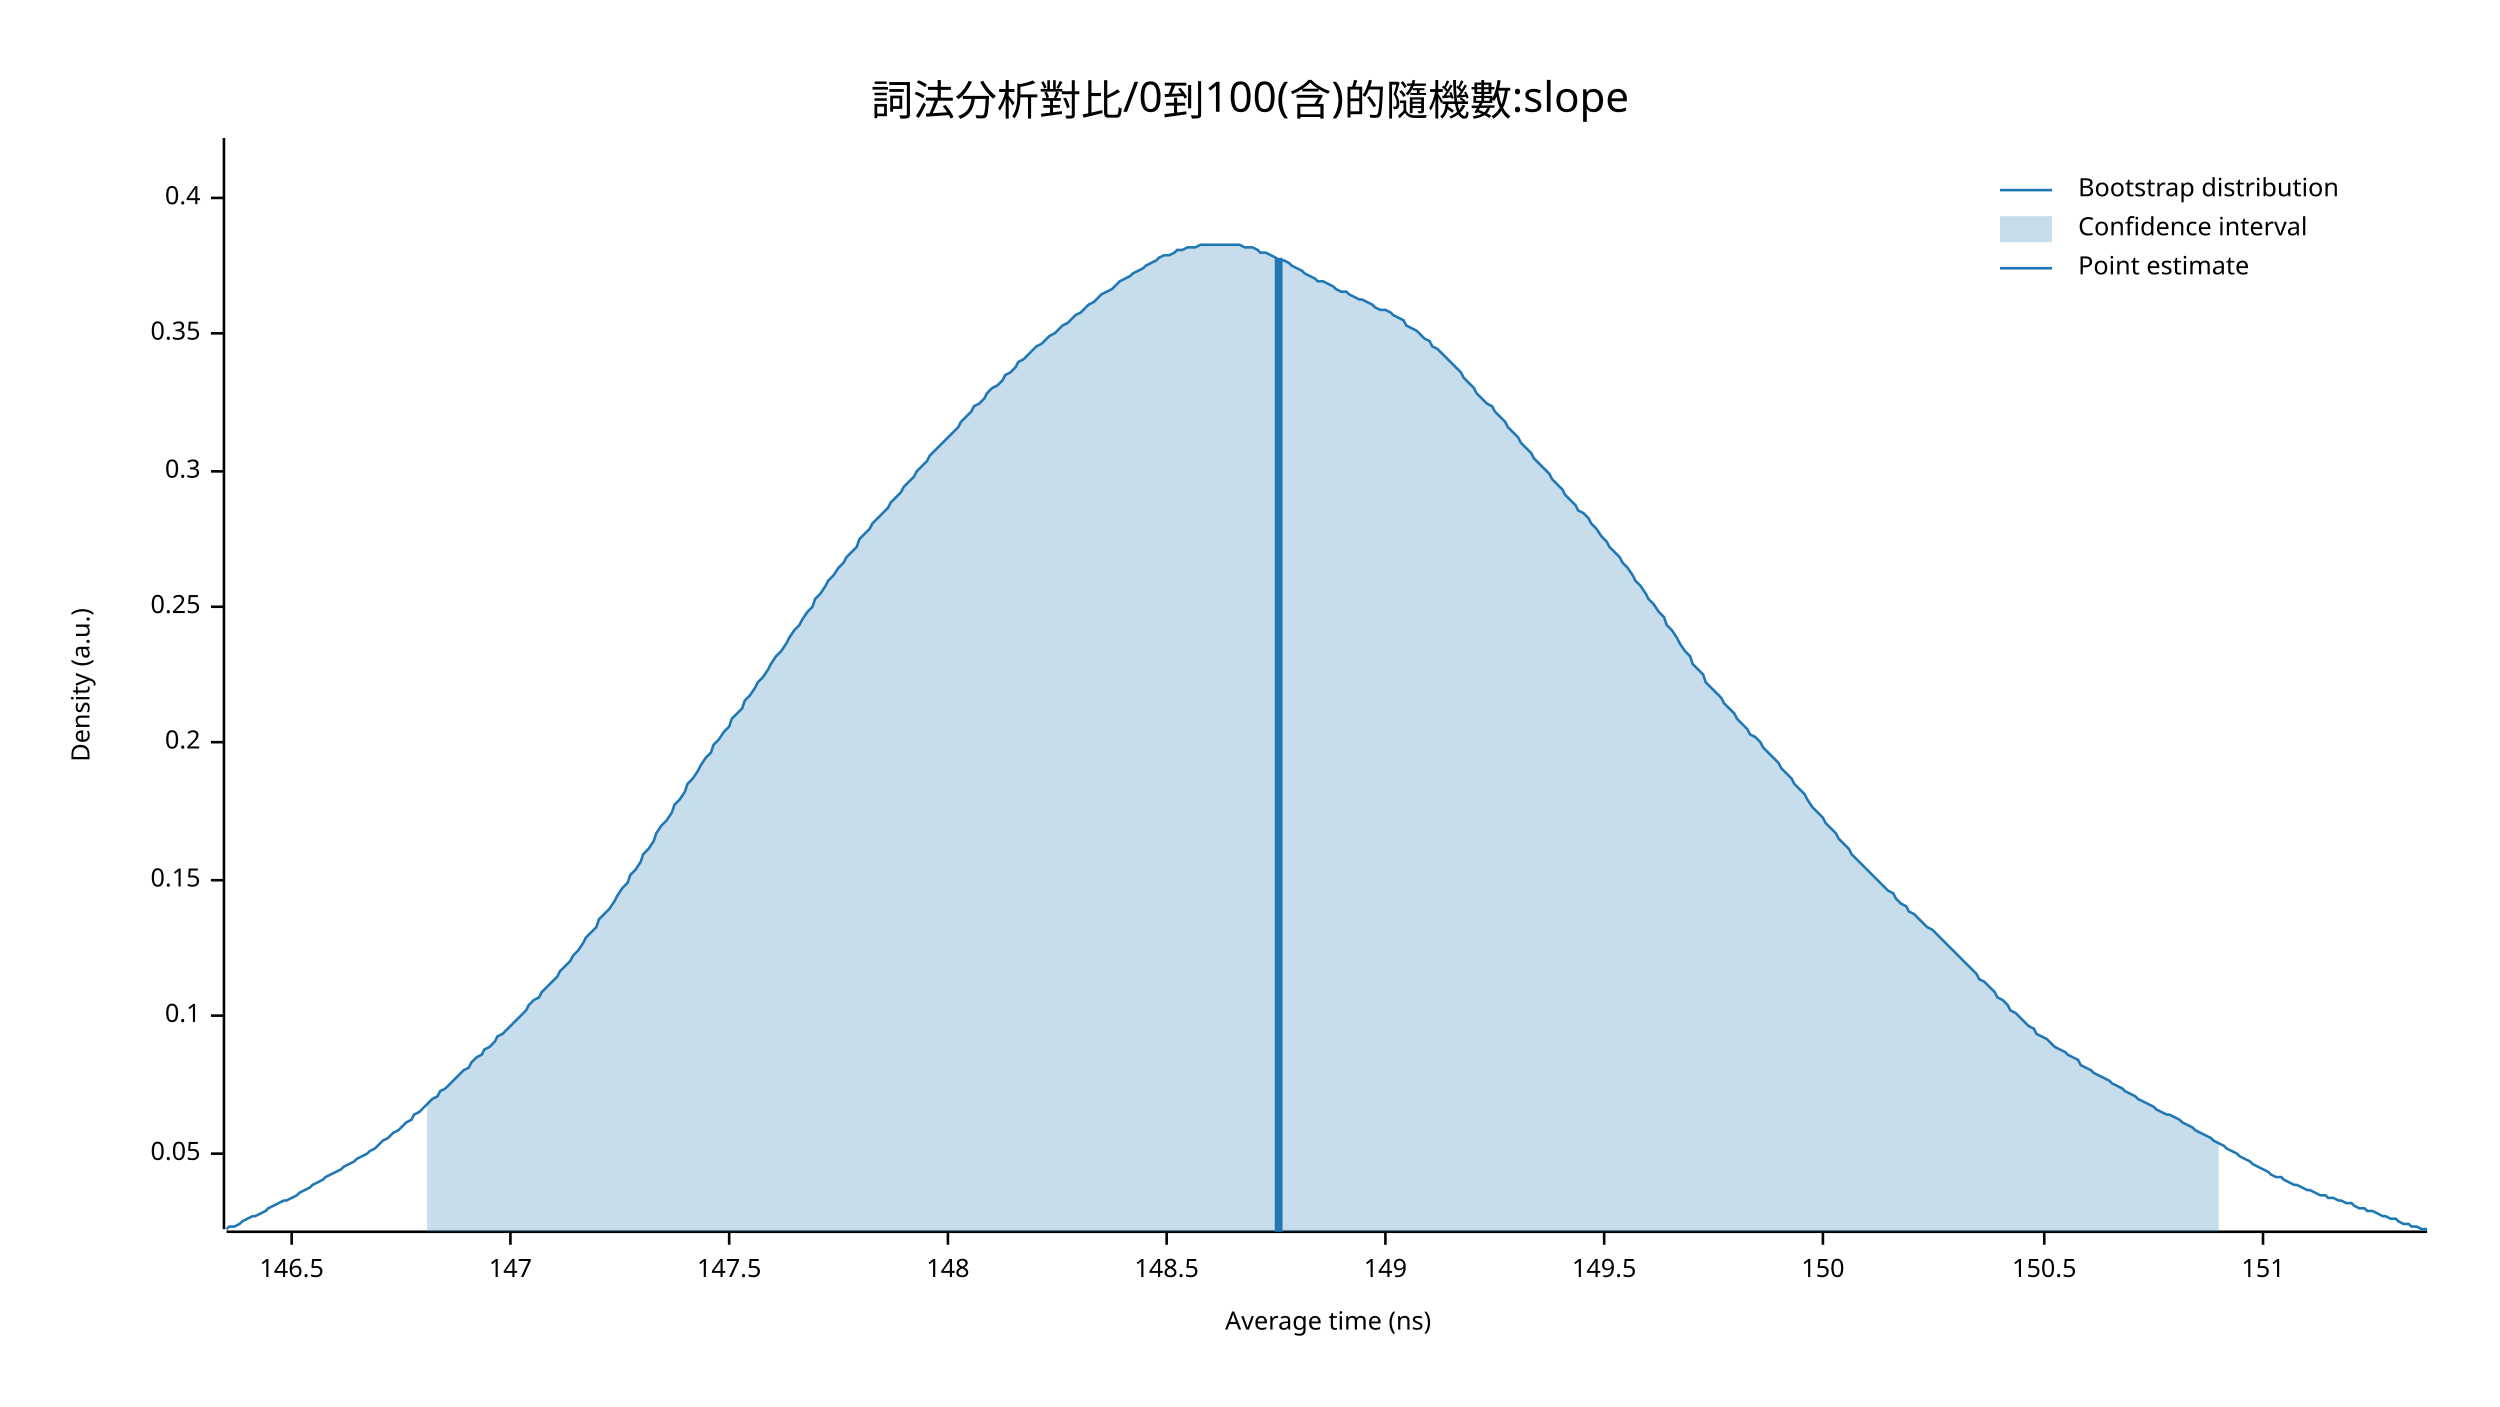
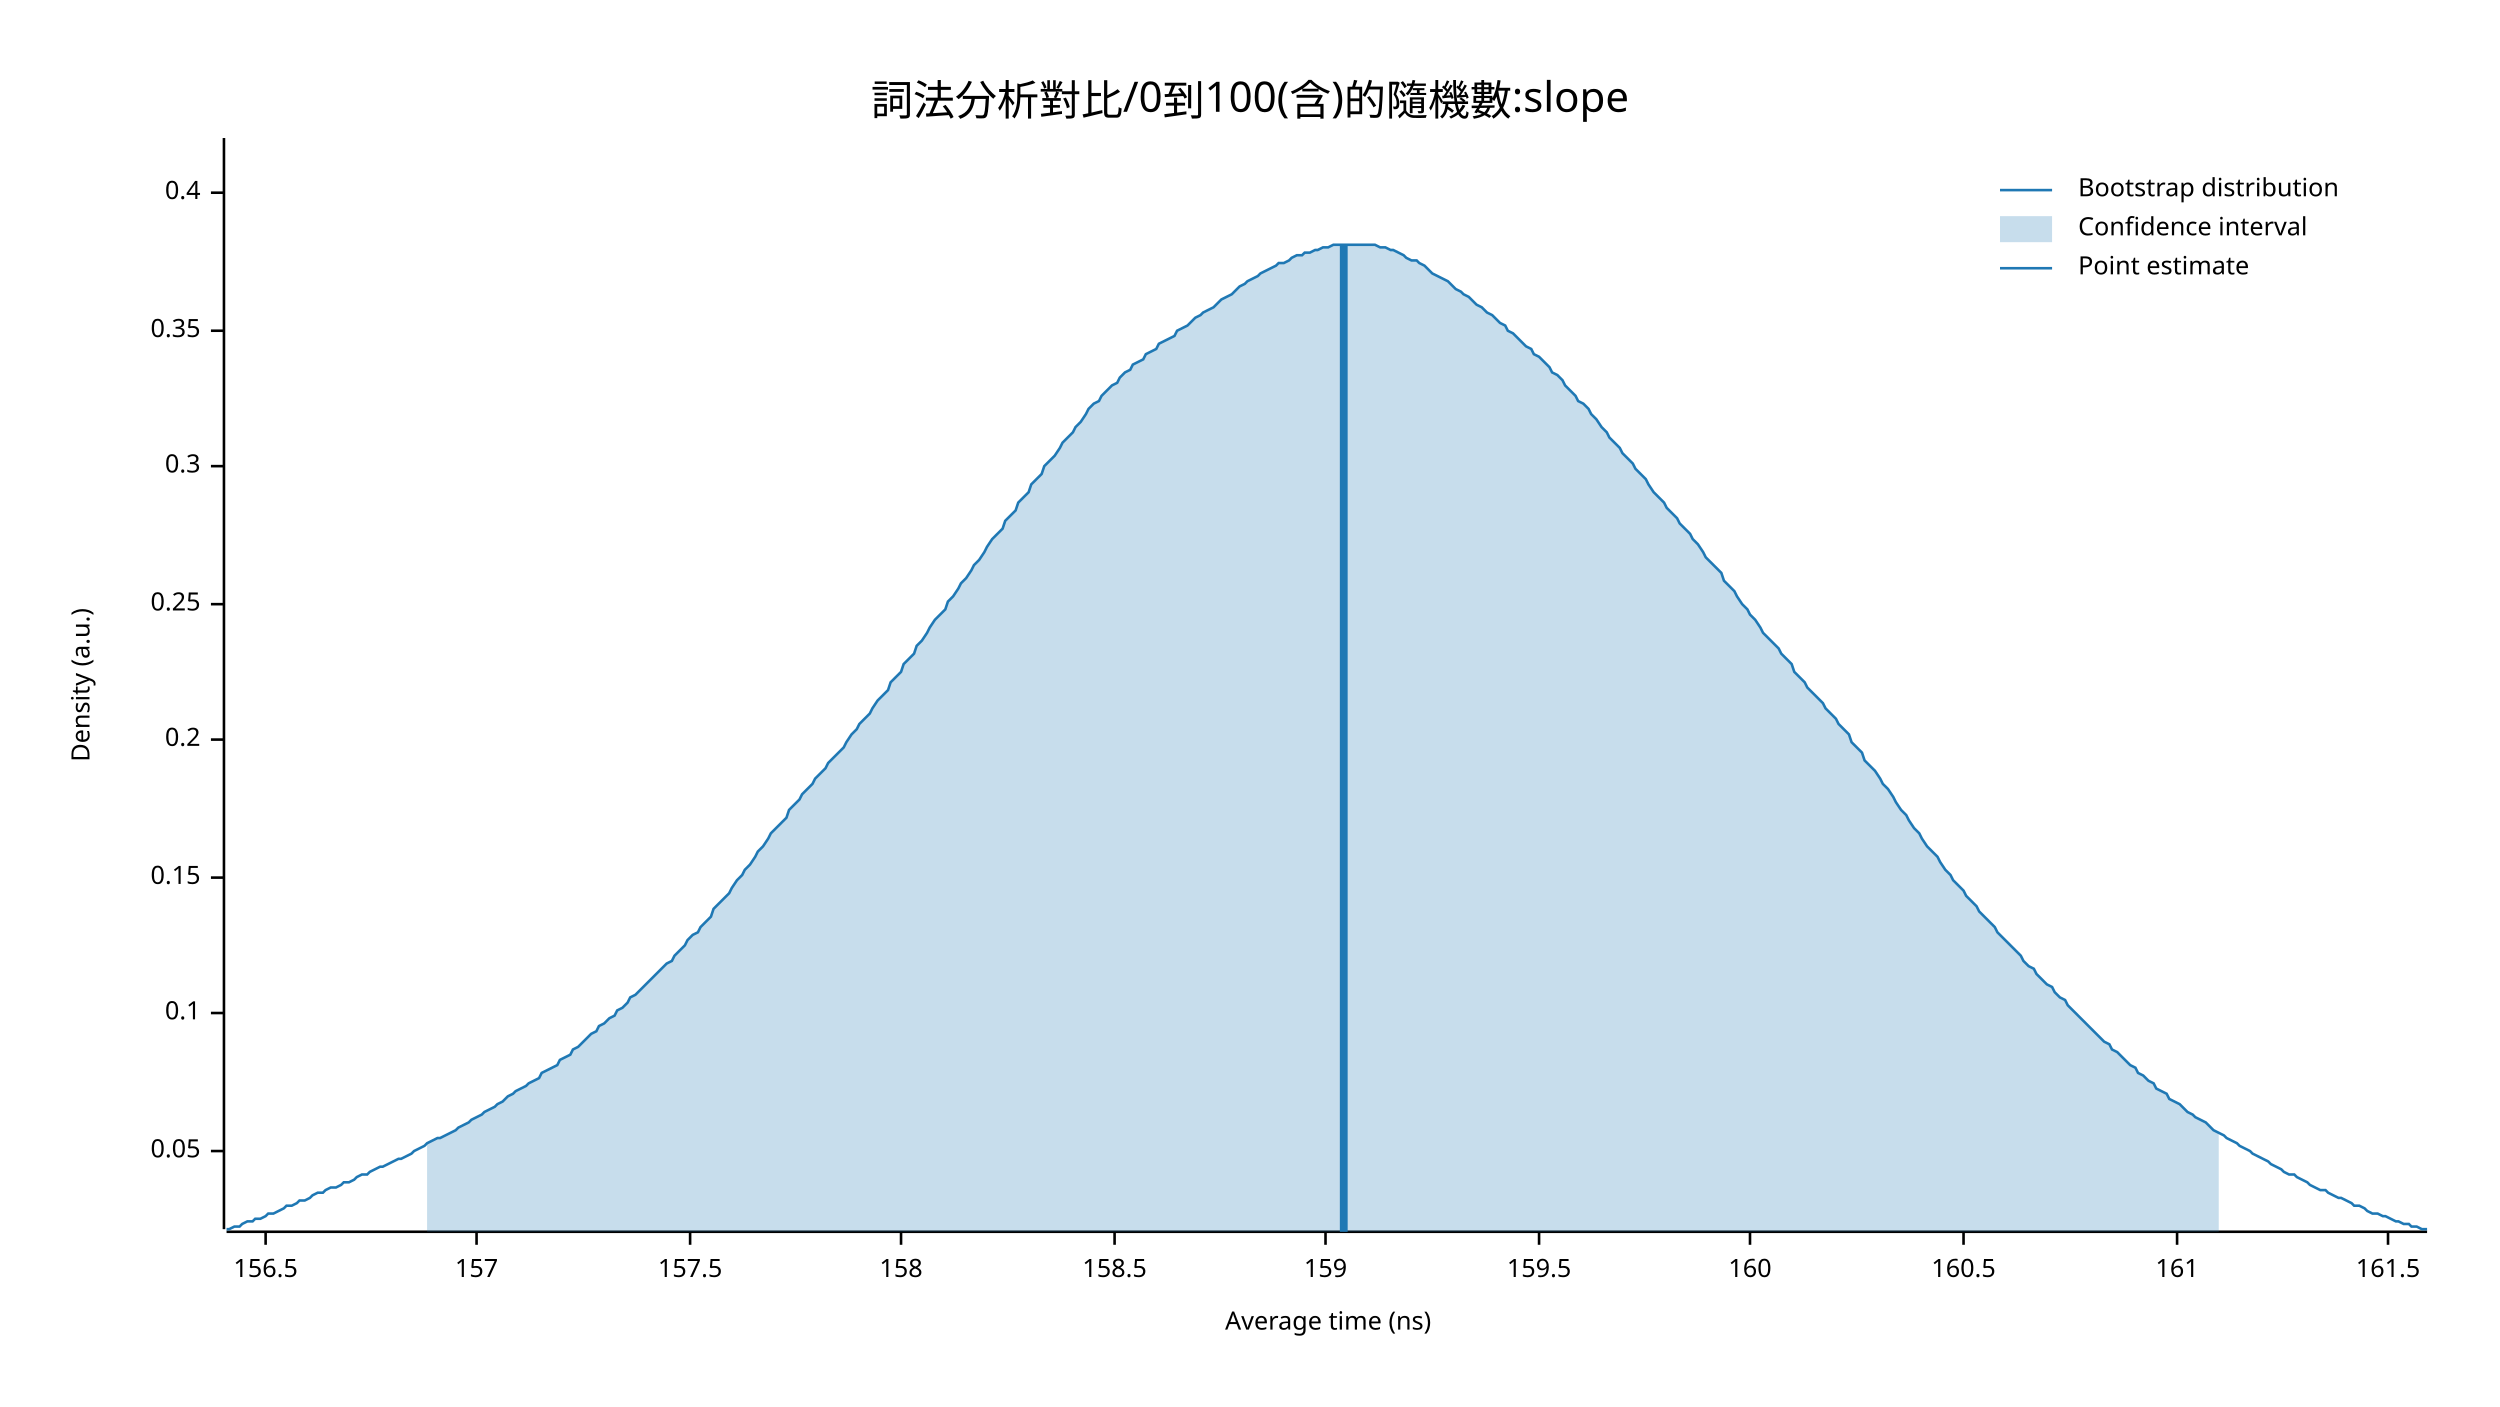
<svg xmlns="http://www.w3.org/2000/svg" width="960" height="540" viewBox="0 0 960 540">
  <text x="480" y="32" dy="0.76em" text-anchor="middle" font-family="sans-serif" font-size="16.129" opacity="1" fill="#000000">
詞法分析對比/0到100(含)的隨機數:slope
</text>
  <text x="27" y="263" dy="0.76em" text-anchor="middle" font-family="sans-serif" font-size="9.677" opacity="1" fill="#000000" transform="rotate(270, 27, 263)">
Density (a.u.)
</text>
  <text x="510" y="513" dy="-0.5ex" text-anchor="middle" font-family="sans-serif" font-size="9.677" opacity="1" fill="#000000">
Average time (ns)
</text>
  <polyline fill="none" opacity="1" stroke="#000000" stroke-width="1" points="86,53 86,472 " />
-   <text x="77" y="443" dy="0.5ex" text-anchor="end" font-family="sans-serif" font-size="9.677" opacity="1" fill="#000000">
+   <text x="77" y="442" dy="0.5ex" text-anchor="end" font-family="sans-serif" font-size="9.677" opacity="1" fill="#000000">
0.05
</text>
-   <polyline fill="none" opacity="1" stroke="#000000" stroke-width="1" points="81,443 86,443 " />
-   <text x="77" y="390" dy="0.5ex" text-anchor="end" font-family="sans-serif" font-size="9.677" opacity="1" fill="#000000">
+   <polyline fill="none" opacity="1" stroke="#000000" stroke-width="1" points="81,442 86,442 " />
+   <text x="77" y="389" dy="0.5ex" text-anchor="end" font-family="sans-serif" font-size="9.677" opacity="1" fill="#000000">
0.1
</text>
-   <polyline fill="none" opacity="1" stroke="#000000" stroke-width="1" points="81,390 86,390 " />
-   <text x="77" y="338" dy="0.5ex" text-anchor="end" font-family="sans-serif" font-size="9.677" opacity="1" fill="#000000">
+   <polyline fill="none" opacity="1" stroke="#000000" stroke-width="1" points="81,389 86,389 " />
+   <text x="77" y="337" dy="0.5ex" text-anchor="end" font-family="sans-serif" font-size="9.677" opacity="1" fill="#000000">
0.15
</text>
-   <polyline fill="none" opacity="1" stroke="#000000" stroke-width="1" points="81,338 86,338 " />
-   <text x="77" y="285" dy="0.5ex" text-anchor="end" font-family="sans-serif" font-size="9.677" opacity="1" fill="#000000">
+   <polyline fill="none" opacity="1" stroke="#000000" stroke-width="1" points="81,337 86,337 " />
+   <text x="77" y="284" dy="0.5ex" text-anchor="end" font-family="sans-serif" font-size="9.677" opacity="1" fill="#000000">
0.2
</text>
-   <polyline fill="none" opacity="1" stroke="#000000" stroke-width="1" points="81,285 86,285 " />
-   <text x="77" y="233" dy="0.5ex" text-anchor="end" font-family="sans-serif" font-size="9.677" opacity="1" fill="#000000">
+   <polyline fill="none" opacity="1" stroke="#000000" stroke-width="1" points="81,284 86,284 " />
+   <text x="77" y="232" dy="0.5ex" text-anchor="end" font-family="sans-serif" font-size="9.677" opacity="1" fill="#000000">
0.25
</text>
-   <polyline fill="none" opacity="1" stroke="#000000" stroke-width="1" points="81,233 86,233 " />
-   <text x="77" y="181" dy="0.5ex" text-anchor="end" font-family="sans-serif" font-size="9.677" opacity="1" fill="#000000">
+   <polyline fill="none" opacity="1" stroke="#000000" stroke-width="1" points="81,232 86,232 " />
+   <text x="77" y="179" dy="0.5ex" text-anchor="end" font-family="sans-serif" font-size="9.677" opacity="1" fill="#000000">
0.3
</text>
-   <polyline fill="none" opacity="1" stroke="#000000" stroke-width="1" points="81,181 86,181 " />
-   <text x="77" y="128" dy="0.5ex" text-anchor="end" font-family="sans-serif" font-size="9.677" opacity="1" fill="#000000">
+   <polyline fill="none" opacity="1" stroke="#000000" stroke-width="1" points="81,179 86,179 " />
+   <text x="77" y="127" dy="0.5ex" text-anchor="end" font-family="sans-serif" font-size="9.677" opacity="1" fill="#000000">
0.35
</text>
-   <polyline fill="none" opacity="1" stroke="#000000" stroke-width="1" points="81,128 86,128 " />
-   <text x="77" y="76" dy="0.5ex" text-anchor="end" font-family="sans-serif" font-size="9.677" opacity="1" fill="#000000">
+   <polyline fill="none" opacity="1" stroke="#000000" stroke-width="1" points="81,127 86,127 " />
+   <text x="77" y="74" dy="0.5ex" text-anchor="end" font-family="sans-serif" font-size="9.677" opacity="1" fill="#000000">
0.4
</text>
-   <polyline fill="none" opacity="1" stroke="#000000" stroke-width="1" points="81,76 86,76 " />
+   <polyline fill="none" opacity="1" stroke="#000000" stroke-width="1" points="81,74 86,74 " />
  <polyline fill="none" opacity="1" stroke="#000000" stroke-width="1" points="87,473 932,473 " />
-   <text x="112" y="483" dy="0.76em" text-anchor="middle" font-family="sans-serif" font-size="9.677" opacity="1" fill="#000000">
- 146.5
+   <text x="102" y="483" dy="0.76em" text-anchor="middle" font-family="sans-serif" font-size="9.677" opacity="1" fill="#000000">
+ 156.5
</text>
-   <polyline fill="none" opacity="1" stroke="#000000" stroke-width="1" points="112,473 112,478 " />
-   <text x="196" y="483" dy="0.76em" text-anchor="middle" font-family="sans-serif" font-size="9.677" opacity="1" fill="#000000">
- 147
+   <polyline fill="none" opacity="1" stroke="#000000" stroke-width="1" points="102,473 102,478 " />
+   <text x="183" y="483" dy="0.76em" text-anchor="middle" font-family="sans-serif" font-size="9.677" opacity="1" fill="#000000">
+ 157
</text>
-   <polyline fill="none" opacity="1" stroke="#000000" stroke-width="1" points="196,473 196,478 " />
-   <text x="280" y="483" dy="0.76em" text-anchor="middle" font-family="sans-serif" font-size="9.677" opacity="1" fill="#000000">
- 147.5
+   <polyline fill="none" opacity="1" stroke="#000000" stroke-width="1" points="183,473 183,478 " />
+   <text x="265" y="483" dy="0.76em" text-anchor="middle" font-family="sans-serif" font-size="9.677" opacity="1" fill="#000000">
+ 157.5
</text>
-   <polyline fill="none" opacity="1" stroke="#000000" stroke-width="1" points="280,473 280,478 " />
-   <text x="364" y="483" dy="0.76em" text-anchor="middle" font-family="sans-serif" font-size="9.677" opacity="1" fill="#000000">
- 148
+   <polyline fill="none" opacity="1" stroke="#000000" stroke-width="1" points="265,473 265,478 " />
+   <text x="346" y="483" dy="0.76em" text-anchor="middle" font-family="sans-serif" font-size="9.677" opacity="1" fill="#000000">
+ 158
</text>
-   <polyline fill="none" opacity="1" stroke="#000000" stroke-width="1" points="364,473 364,478 " />
-   <text x="448" y="483" dy="0.76em" text-anchor="middle" font-family="sans-serif" font-size="9.677" opacity="1" fill="#000000">
- 148.5
+   <polyline fill="none" opacity="1" stroke="#000000" stroke-width="1" points="346,473 346,478 " />
+   <text x="428" y="483" dy="0.76em" text-anchor="middle" font-family="sans-serif" font-size="9.677" opacity="1" fill="#000000">
+ 158.5
</text>
-   <polyline fill="none" opacity="1" stroke="#000000" stroke-width="1" points="448,473 448,478 " />
-   <text x="532" y="483" dy="0.76em" text-anchor="middle" font-family="sans-serif" font-size="9.677" opacity="1" fill="#000000">
- 149
+   <polyline fill="none" opacity="1" stroke="#000000" stroke-width="1" points="428,473 428,478 " />
+   <text x="509" y="483" dy="0.76em" text-anchor="middle" font-family="sans-serif" font-size="9.677" opacity="1" fill="#000000">
+ 159
</text>
-   <polyline fill="none" opacity="1" stroke="#000000" stroke-width="1" points="532,473 532,478 " />
-   <text x="616" y="483" dy="0.76em" text-anchor="middle" font-family="sans-serif" font-size="9.677" opacity="1" fill="#000000">
- 149.5
+   <polyline fill="none" opacity="1" stroke="#000000" stroke-width="1" points="509,473 509,478 " />
+   <text x="591" y="483" dy="0.76em" text-anchor="middle" font-family="sans-serif" font-size="9.677" opacity="1" fill="#000000">
+ 159.5
</text>
-   <polyline fill="none" opacity="1" stroke="#000000" stroke-width="1" points="616,473 616,478 " />
-   <text x="700" y="483" dy="0.76em" text-anchor="middle" font-family="sans-serif" font-size="9.677" opacity="1" fill="#000000">
- 150
+   <polyline fill="none" opacity="1" stroke="#000000" stroke-width="1" points="591,473 591,478 " />
+   <text x="672" y="483" dy="0.76em" text-anchor="middle" font-family="sans-serif" font-size="9.677" opacity="1" fill="#000000">
+ 160
</text>
-   <polyline fill="none" opacity="1" stroke="#000000" stroke-width="1" points="700,473 700,478 " />
-   <text x="785" y="483" dy="0.76em" text-anchor="middle" font-family="sans-serif" font-size="9.677" opacity="1" fill="#000000">
- 150.5
+   <polyline fill="none" opacity="1" stroke="#000000" stroke-width="1" points="672,473 672,478 " />
+   <text x="754" y="483" dy="0.76em" text-anchor="middle" font-family="sans-serif" font-size="9.677" opacity="1" fill="#000000">
+ 160.5
</text>
-   <polyline fill="none" opacity="1" stroke="#000000" stroke-width="1" points="785,473 785,478 " />
-   <text x="869" y="483" dy="0.76em" text-anchor="middle" font-family="sans-serif" font-size="9.677" opacity="1" fill="#000000">
- 151
+   <polyline fill="none" opacity="1" stroke="#000000" stroke-width="1" points="754,473 754,478 " />
+   <text x="836" y="483" dy="0.76em" text-anchor="middle" font-family="sans-serif" font-size="9.677" opacity="1" fill="#000000">
+ 161
</text>
-   <polyline fill="none" opacity="1" stroke="#000000" stroke-width="1" points="869,473 869,478 " />
-   <polyline fill="none" opacity="1" stroke="#1F78B4" stroke-width="1" points="87,472 88,471 90,471 92,470 93,469 95,468 97,467 98,467 100,466 102,465 103,464 105,463 107,462 109,461 110,461 112,460 114,459 115,458 117,457 119,456 120,455 122,454 124,453 125,452 127,451 129,450 131,449 132,448 134,447 136,446 137,445 139,444 141,443 142,442 144,441 146,439 147,438 149,437 151,435 153,434 154,433 156,431 158,430 159,428 161,427 163,425 164,424 166,422 168,421 169,419 171,418 173,416 175,414 176,413 178,411 180,410 181,408 183,406 185,405 186,403 188,402 190,400 191,398 193,397 195,395 197,393 198,392 200,390 202,388 203,386 205,384 207,383 208,381 210,379 212,377 214,375 215,373 217,371 219,369 220,367 222,365 224,362 225,360 227,358 229,356 230,353 232,351 234,349 236,346 237,344 239,341 241,339 242,336 244,334 246,331 247,328 249,326 251,323 252,320 254,317 256,315 258,312 259,309 261,307 263,304 264,301 266,299 268,296 269,294 271,291 273,289 274,286 276,284 278,281 280,279 281,276 283,274 285,272 286,269 288,267 290,264 291,262 293,260 295,257 296,255 298,252 300,250 302,247 303,245 305,242 307,240 308,238 310,235 312,233 313,230 315,228 317,225 318,223 320,221 322,218 324,216 325,214 327,212 329,210 330,207 332,205 334,203 335,201 337,199 339,197 341,195 342,193 344,191 346,189 347,187 349,185 351,183 352,181 354,179 356,177 357,175 359,173 361,171 363,169 364,168 366,166 368,164 369,162 371,160 373,158 374,156 376,155 378,153 379,151 381,149 383,148 385,146 386,144 388,143 390,141 391,139 393,138 395,136 396,135 398,133 400,132 401,131 403,129 405,128 407,126 408,125 410,124 412,122 413,121 415,120 417,118 418,117 420,116 422,114 423,113 425,112 427,111 429,109 430,108 432,107 434,106 435,105 437,104 439,103 440,102 442,101 444,100 445,99 447,98 449,98 451,97 452,96 454,96 456,95 457,95 459,95 461,94 462,94 464,94 466,94 468,94 469,94 471,94 473,94 474,94 476,94 478,95 479,95 481,95 483,96 484,97 486,97 488,98 490,99 491,100 493,100 495,101 496,102 498,103 500,104 501,105 503,106 505,107 506,108 508,108 510,109 512,110 513,111 515,112 517,112 518,113 520,114 522,115 523,115 525,116 527,117 528,118 530,119 532,119 534,120 535,121 537,122 539,123 540,125 542,126 544,127 545,128 547,130 549,131 550,133 552,134 554,136 556,138 557,139 559,141 561,143 562,145 564,147 566,149 567,151 569,153 571,155 573,156 574,158 576,160 578,162 579,164 581,166 583,168 584,170 586,172 588,174 589,176 591,178 593,180 595,182 596,184 598,186 600,188 601,190 603,192 605,194 606,196 608,197 610,199 611,201 613,203 615,206 617,208 618,210 620,212 622,214 623,216 625,218 627,221 628,223 630,225 632,228 633,230 635,232 637,235 639,237 640,240 642,242 644,245 645,247 647,250 649,252 650,255 652,257 654,259 655,262 657,264 659,266 661,268 662,270 664,272 666,274 667,276 669,278 671,280 672,282 674,283 676,285 677,287 679,289 681,291 683,293 684,295 686,297 688,299 689,301 691,303 693,305 694,307 696,310 698,312 700,314 701,316 703,318 705,320 706,322 708,324 710,326 711,328 713,330 715,332 716,333 718,335 720,337 722,339 723,340 725,342 727,343 728,345 730,347 732,348 733,350 735,351 737,353 738,354 740,356 742,357 744,359 745,360 747,362 749,364 750,365 752,367 754,369 755,370 757,372 759,374 760,376 762,377 764,379 766,381 767,383 769,384 771,386 772,388 774,389 776,391 777,392 779,394 781,395 782,397 784,398 786,399 788,401 789,402 791,403 793,404 794,405 796,406 798,407 799,409 801,410 803,411 804,412 806,413 808,414 810,415 811,416 813,417 815,418 816,419 818,420 820,421 821,422 823,423 825,424 827,425 828,426 830,427 832,428 833,428 835,429 837,430 838,431 840,432 842,433 843,434 845,435 847,436 849,437 850,438 852,439 854,440 855,441 857,442 859,443 860,444 862,445 864,446 865,447 867,448 869,449 871,450 872,451 874,452 876,452 877,453 879,454 881,455 882,455 884,456 886,457 887,457 889,458 891,459 893,459 894,460 896,460 898,461 899,461 901,462 903,462 904,463 906,464 908,464 909,465 911,465 913,466 915,467 916,467 918,468 920,468 921,469 923,470 925,470 926,471 928,471 930,472 932,472 " />
-   <polygon opacity="0.25" fill="#1F78B4" points="164,424 166,422 168,421 169,419 171,418 173,416 175,414 176,413 178,411 180,410 181,408 183,406 185,405 186,403 188,402 190,400 191,398 193,397 195,395 197,393 198,392 200,390 202,388 203,386 205,384 207,383 208,381 210,379 212,377 214,375 215,373 217,371 219,369 220,367 222,365 224,362 225,360 227,358 229,356 230,353 232,351 234,349 236,346 237,344 239,341 241,339 242,336 244,334 246,331 247,328 249,326 251,323 252,320 254,317 256,315 258,312 259,309 261,307 263,304 264,301 266,299 268,296 269,294 271,291 273,289 274,286 276,284 278,281 280,279 281,276 283,274 285,272 286,269 288,267 290,264 291,262 293,260 295,257 296,255 298,252 300,250 302,247 303,245 305,242 307,240 308,238 310,235 312,233 313,230 315,228 317,225 318,223 320,221 322,218 324,216 325,214 327,212 329,210 330,207 332,205 334,203 335,201 337,199 339,197 341,195 342,193 344,191 346,189 347,187 349,185 351,183 352,181 354,179 356,177 357,175 359,173 361,171 363,169 364,168 366,166 368,164 369,162 371,160 373,158 374,156 376,155 378,153 379,151 381,149 383,148 385,146 386,144 388,143 390,141 391,139 393,138 395,136 396,135 398,133 400,132 401,131 403,129 405,128 407,126 408,125 410,124 412,122 413,121 415,120 417,118 418,117 420,116 422,114 423,113 425,112 427,111 429,109 430,108 432,107 434,106 435,105 437,104 439,103 440,102 442,101 444,100 445,99 447,98 449,98 451,97 452,96 454,96 456,95 457,95 459,95 461,94 462,94 464,94 466,94 468,94 469,94 471,94 473,94 474,94 476,94 478,95 479,95 481,95 483,96 484,97 486,97 488,98 490,99 491,100 493,100 495,101 496,102 498,103 500,104 501,105 503,106 505,107 506,108 508,108 510,109 512,110 513,111 515,112 517,112 518,113 520,114 522,115 523,115 525,116 527,117 528,118 530,119 532,119 534,120 535,121 537,122 539,123 540,125 542,126 544,127 545,128 547,130 549,131 550,133 552,134 554,136 556,138 557,139 559,141 561,143 562,145 564,147 566,149 567,151 569,153 571,155 573,156 574,158 576,160 578,162 579,164 581,166 583,168 584,170 586,172 588,174 589,176 591,178 593,180 595,182 596,184 598,186 600,188 601,190 603,192 605,194 606,196 608,197 610,199 611,201 613,203 615,206 617,208 618,210 620,212 622,214 623,216 625,218 627,221 628,223 630,225 632,228 633,230 635,232 637,235 639,237 640,240 642,242 644,245 645,247 647,250 649,252 650,255 652,257 654,259 655,262 657,264 659,266 661,268 662,270 664,272 666,274 667,276 669,278 671,280 672,282 674,283 676,285 677,287 679,289 681,291 683,293 684,295 686,297 688,299 689,301 691,303 693,305 694,307 696,310 698,312 700,314 701,316 703,318 705,320 706,322 708,324 710,326 711,328 713,330 715,332 716,333 718,335 720,337 722,339 723,340 725,342 727,343 728,345 730,347 732,348 733,350 735,351 737,353 738,354 740,356 742,357 744,359 745,360 747,362 749,364 750,365 752,367 754,369 755,370 757,372 759,374 760,376 762,377 764,379 766,381 767,383 769,384 771,386 772,388 774,389 776,391 777,392 779,394 781,395 782,397 784,398 786,399 788,401 789,402 791,403 793,404 794,405 796,406 798,407 799,409 801,410 803,411 804,412 806,413 808,414 810,415 811,416 813,417 815,418 816,419 818,420 820,421 821,422 823,423 825,424 827,425 828,426 830,427 832,428 833,428 835,429 837,430 838,431 840,432 842,433 843,434 845,435 847,436 849,437 850,438 852,439 852,473 164,473 " />
-   <polyline fill="none" opacity="1" stroke="#1F78B4" stroke-width="3" points="491,473 491,99 " />
+   <polyline fill="none" opacity="1" stroke="#000000" stroke-width="1" points="836,473 836,478 " />
+   <text x="917" y="483" dy="0.76em" text-anchor="middle" font-family="sans-serif" font-size="9.677" opacity="1" fill="#000000">
+ 161.5
+ </text>
+   <polyline fill="none" opacity="1" stroke="#000000" stroke-width="1" points="917,473 917,478 " />
+   <polyline fill="none" opacity="1" stroke="#1F78B4" stroke-width="1" points="87,472 88,472 90,471 92,471 93,470 95,469 97,469 98,468 100,468 102,467 103,466 105,466 107,465 109,464 110,463 112,463 114,462 115,461 117,461 119,460 120,459 122,458 124,458 125,457 127,456 129,456 131,455 132,454 134,454 136,453 137,452 139,451 141,451 142,450 144,449 146,448 147,448 149,447 151,446 153,445 154,445 156,444 158,443 159,442 161,441 163,440 164,439 166,438 168,437 169,437 171,436 173,435 175,434 176,433 178,432 180,431 181,430 183,429 185,428 186,427 188,426 190,425 191,424 193,423 195,421 197,420 198,419 200,418 202,417 203,416 205,415 207,414 208,412 210,411 212,410 214,409 215,407 217,406 219,405 220,403 222,402 224,400 225,399 227,397 229,396 230,394 232,393 234,391 236,390 237,388 239,387 241,385 242,383 244,382 246,380 247,379 249,377 251,375 252,374 254,372 256,370 258,369 259,367 261,365 263,363 264,361 266,359 268,358 269,356 271,354 273,352 274,349 276,347 278,345 280,343 281,341 283,338 285,336 286,334 288,332 290,329 291,327 293,325 295,322 296,320 298,318 300,316 302,314 303,311 305,309 307,307 308,305 310,303 312,301 313,299 315,297 317,295 318,293 320,291 322,289 324,287 325,285 327,282 329,280 330,278 332,276 334,274 335,272 337,269 339,267 341,265 342,262 344,260 346,258 347,255 349,253 351,251 352,248 354,246 356,243 357,241 359,238 361,236 363,234 364,231 366,229 368,226 369,224 371,222 373,219 374,217 376,215 378,212 379,210 381,207 383,205 385,203 386,200 388,198 390,196 391,193 393,191 395,189 396,186 398,184 400,182 401,179 403,177 405,175 407,172 408,170 410,168 412,166 413,164 415,162 417,159 418,157 420,155 422,154 423,152 425,150 427,148 429,147 430,145 432,143 434,142 435,140 437,139 439,138 440,136 442,135 444,134 445,132 447,131 449,130 451,129 452,127 454,126 456,125 457,124 459,122 461,121 462,120 464,119 466,118 468,116 469,115 471,114 473,113 474,112 476,110 478,109 479,108 481,107 483,106 484,105 486,104 488,103 490,102 491,101 493,101 495,100 496,99 498,98 500,98 501,97 503,97 505,96 506,96 508,95 510,95 512,94 513,94 515,94 517,94 518,94 520,94 522,94 523,94 525,94 527,94 528,94 530,95 532,95 534,96 535,96 537,97 539,98 540,99 542,100 544,100 545,101 547,102 549,104 550,105 552,106 554,107 556,108 557,109 559,111 561,112 562,113 564,114 566,116 567,117 569,118 571,120 573,121 574,122 576,124 578,125 579,127 581,128 583,130 584,131 586,133 588,134 589,136 591,137 593,139 595,141 596,143 598,144 600,146 601,148 603,150 605,152 606,154 608,155 610,157 611,159 613,161 615,164 617,166 618,168 620,170 622,172 623,174 625,176 627,178 628,180 630,182 632,184 633,186 635,189 637,191 639,193 640,195 642,197 644,199 645,201 647,203 649,205 650,207 652,209 654,212 655,214 657,216 659,218 661,220 662,223 664,225 666,227 667,229 669,232 671,234 672,236 674,238 676,241 677,243 679,245 681,247 683,249 684,251 686,253 688,255 689,258 691,260 693,262 694,264 696,266 698,268 700,270 701,272 703,274 705,276 706,278 708,280 710,282 711,285 713,287 715,289 716,292 718,294 720,296 722,299 723,301 725,303 727,306 728,308 730,311 732,313 733,315 735,318 737,320 738,322 740,325 742,327 744,329 745,331 747,334 749,336 750,338 752,340 754,342 755,344 757,346 759,348 760,350 762,352 764,354 766,356 767,358 769,360 771,362 772,363 774,365 776,367 777,369 779,371 781,372 782,374 784,376 786,378 788,379 789,381 791,383 793,384 794,386 796,388 798,390 799,391 801,393 803,395 804,396 806,398 808,400 810,401 811,403 813,404 815,406 816,407 818,409 820,410 821,412 823,413 825,415 827,416 828,418 830,419 832,420 833,422 835,423 837,424 838,425 840,427 842,428 843,429 845,430 847,431 849,433 850,434 852,435 854,436 855,437 857,438 859,439 860,440 862,441 864,442 865,443 867,444 869,445 871,446 872,447 874,448 876,449 877,450 879,451 881,451 882,452 884,453 886,454 887,455 889,456 891,457 893,457 894,458 896,459 898,460 899,460 901,461 903,462 904,463 906,463 908,464 909,465 911,466 913,466 915,467 916,467 918,468 920,469 921,469 923,470 925,470 926,471 928,471 930,472 932,472 " />
+   <polygon opacity="0.25" fill="#1F78B4" points="164,439 166,438 168,437 169,437 171,436 173,435 175,434 176,433 178,432 180,431 181,430 183,429 185,428 186,427 188,426 190,425 191,424 193,423 195,421 197,420 198,419 200,418 202,417 203,416 205,415 207,414 208,412 210,411 212,410 214,409 215,407 217,406 219,405 220,403 222,402 224,400 225,399 227,397 229,396 230,394 232,393 234,391 236,390 237,388 239,387 241,385 242,383 244,382 246,380 247,379 249,377 251,375 252,374 254,372 256,370 258,369 259,367 261,365 263,363 264,361 266,359 268,358 269,356 271,354 273,352 274,349 276,347 278,345 280,343 281,341 283,338 285,336 286,334 288,332 290,329 291,327 293,325 295,322 296,320 298,318 300,316 302,314 303,311 305,309 307,307 308,305 310,303 312,301 313,299 315,297 317,295 318,293 320,291 322,289 324,287 325,285 327,282 329,280 330,278 332,276 334,274 335,272 337,269 339,267 341,265 342,262 344,260 346,258 347,255 349,253 351,251 352,248 354,246 356,243 357,241 359,238 361,236 363,234 364,231 366,229 368,226 369,224 371,222 373,219 374,217 376,215 378,212 379,210 381,207 383,205 385,203 386,200 388,198 390,196 391,193 393,191 395,189 396,186 398,184 400,182 401,179 403,177 405,175 407,172 408,170 410,168 412,166 413,164 415,162 417,159 418,157 420,155 422,154 423,152 425,150 427,148 429,147 430,145 432,143 434,142 435,140 437,139 439,138 440,136 442,135 444,134 445,132 447,131 449,130 451,129 452,127 454,126 456,125 457,124 459,122 461,121 462,120 464,119 466,118 468,116 469,115 471,114 473,113 474,112 476,110 478,109 479,108 481,107 483,106 484,105 486,104 488,103 490,102 491,101 493,101 495,100 496,99 498,98 500,98 501,97 503,97 505,96 506,96 508,95 510,95 512,94 513,94 515,94 517,94 518,94 520,94 522,94 523,94 525,94 527,94 528,94 530,95 532,95 534,96 535,96 537,97 539,98 540,99 542,100 544,100 545,101 547,102 549,104 550,105 552,106 554,107 556,108 557,109 559,111 561,112 562,113 564,114 566,116 567,117 569,118 571,120 573,121 574,122 576,124 578,125 579,127 581,128 583,130 584,131 586,133 588,134 589,136 591,137 593,139 595,141 596,143 598,144 600,146 601,148 603,150 605,152 606,154 608,155 610,157 611,159 613,161 615,164 617,166 618,168 620,170 622,172 623,174 625,176 627,178 628,180 630,182 632,184 633,186 635,189 637,191 639,193 640,195 642,197 644,199 645,201 647,203 649,205 650,207 652,209 654,212 655,214 657,216 659,218 661,220 662,223 664,225 666,227 667,229 669,232 671,234 672,236 674,238 676,241 677,243 679,245 681,247 683,249 684,251 686,253 688,255 689,258 691,260 693,262 694,264 696,266 698,268 700,270 701,272 703,274 705,276 706,278 708,280 710,282 711,285 713,287 715,289 716,292 718,294 720,296 722,299 723,301 725,303 727,306 728,308 730,311 732,313 733,315 735,318 737,320 738,322 740,325 742,327 744,329 745,331 747,334 749,336 750,338 752,340 754,342 755,344 757,346 759,348 760,350 762,352 764,354 766,356 767,358 769,360 771,362 772,363 774,365 776,367 777,369 779,371 781,372 782,374 784,376 786,378 788,379 789,381 791,383 793,384 794,386 796,388 798,390 799,391 801,393 803,395 804,396 806,398 808,400 810,401 811,403 813,404 815,406 816,407 818,409 820,410 821,412 823,413 825,415 827,416 828,418 830,419 832,420 833,422 835,423 837,424 838,425 840,427 842,428 843,429 845,430 847,431 849,433 850,434 852,435 852,473 164,473 " />
+   <polyline fill="none" opacity="1" stroke="#1F78B4" stroke-width="3" points="516,473 516,94 " />
  <text x="798" y="68" dy="0.76em" text-anchor="start" font-family="sans-serif" font-size="9.677" opacity="1" fill="#000000">
Bootstrap distribution
</text>
  <text x="798" y="83" dy="0.76em" text-anchor="start" font-family="sans-serif" font-size="9.677" opacity="1" fill="#000000">
Confidence interval
</text>
  <text x="798" y="98" dy="0.76em" text-anchor="start" font-family="sans-serif" font-size="9.677" opacity="1" fill="#000000">
Point estimate
</text>
  <polyline fill="none" opacity="1" stroke="#1F78B4" stroke-width="1" points="768,73 788,73 " />
  <rect x="768" y="83" width="20" height="10" opacity="0.25" fill="#1F78B4" stroke="none" />
  <polyline fill="none" opacity="1" stroke="#1F78B4" stroke-width="1" points="768,103 788,103 " />
</svg>
